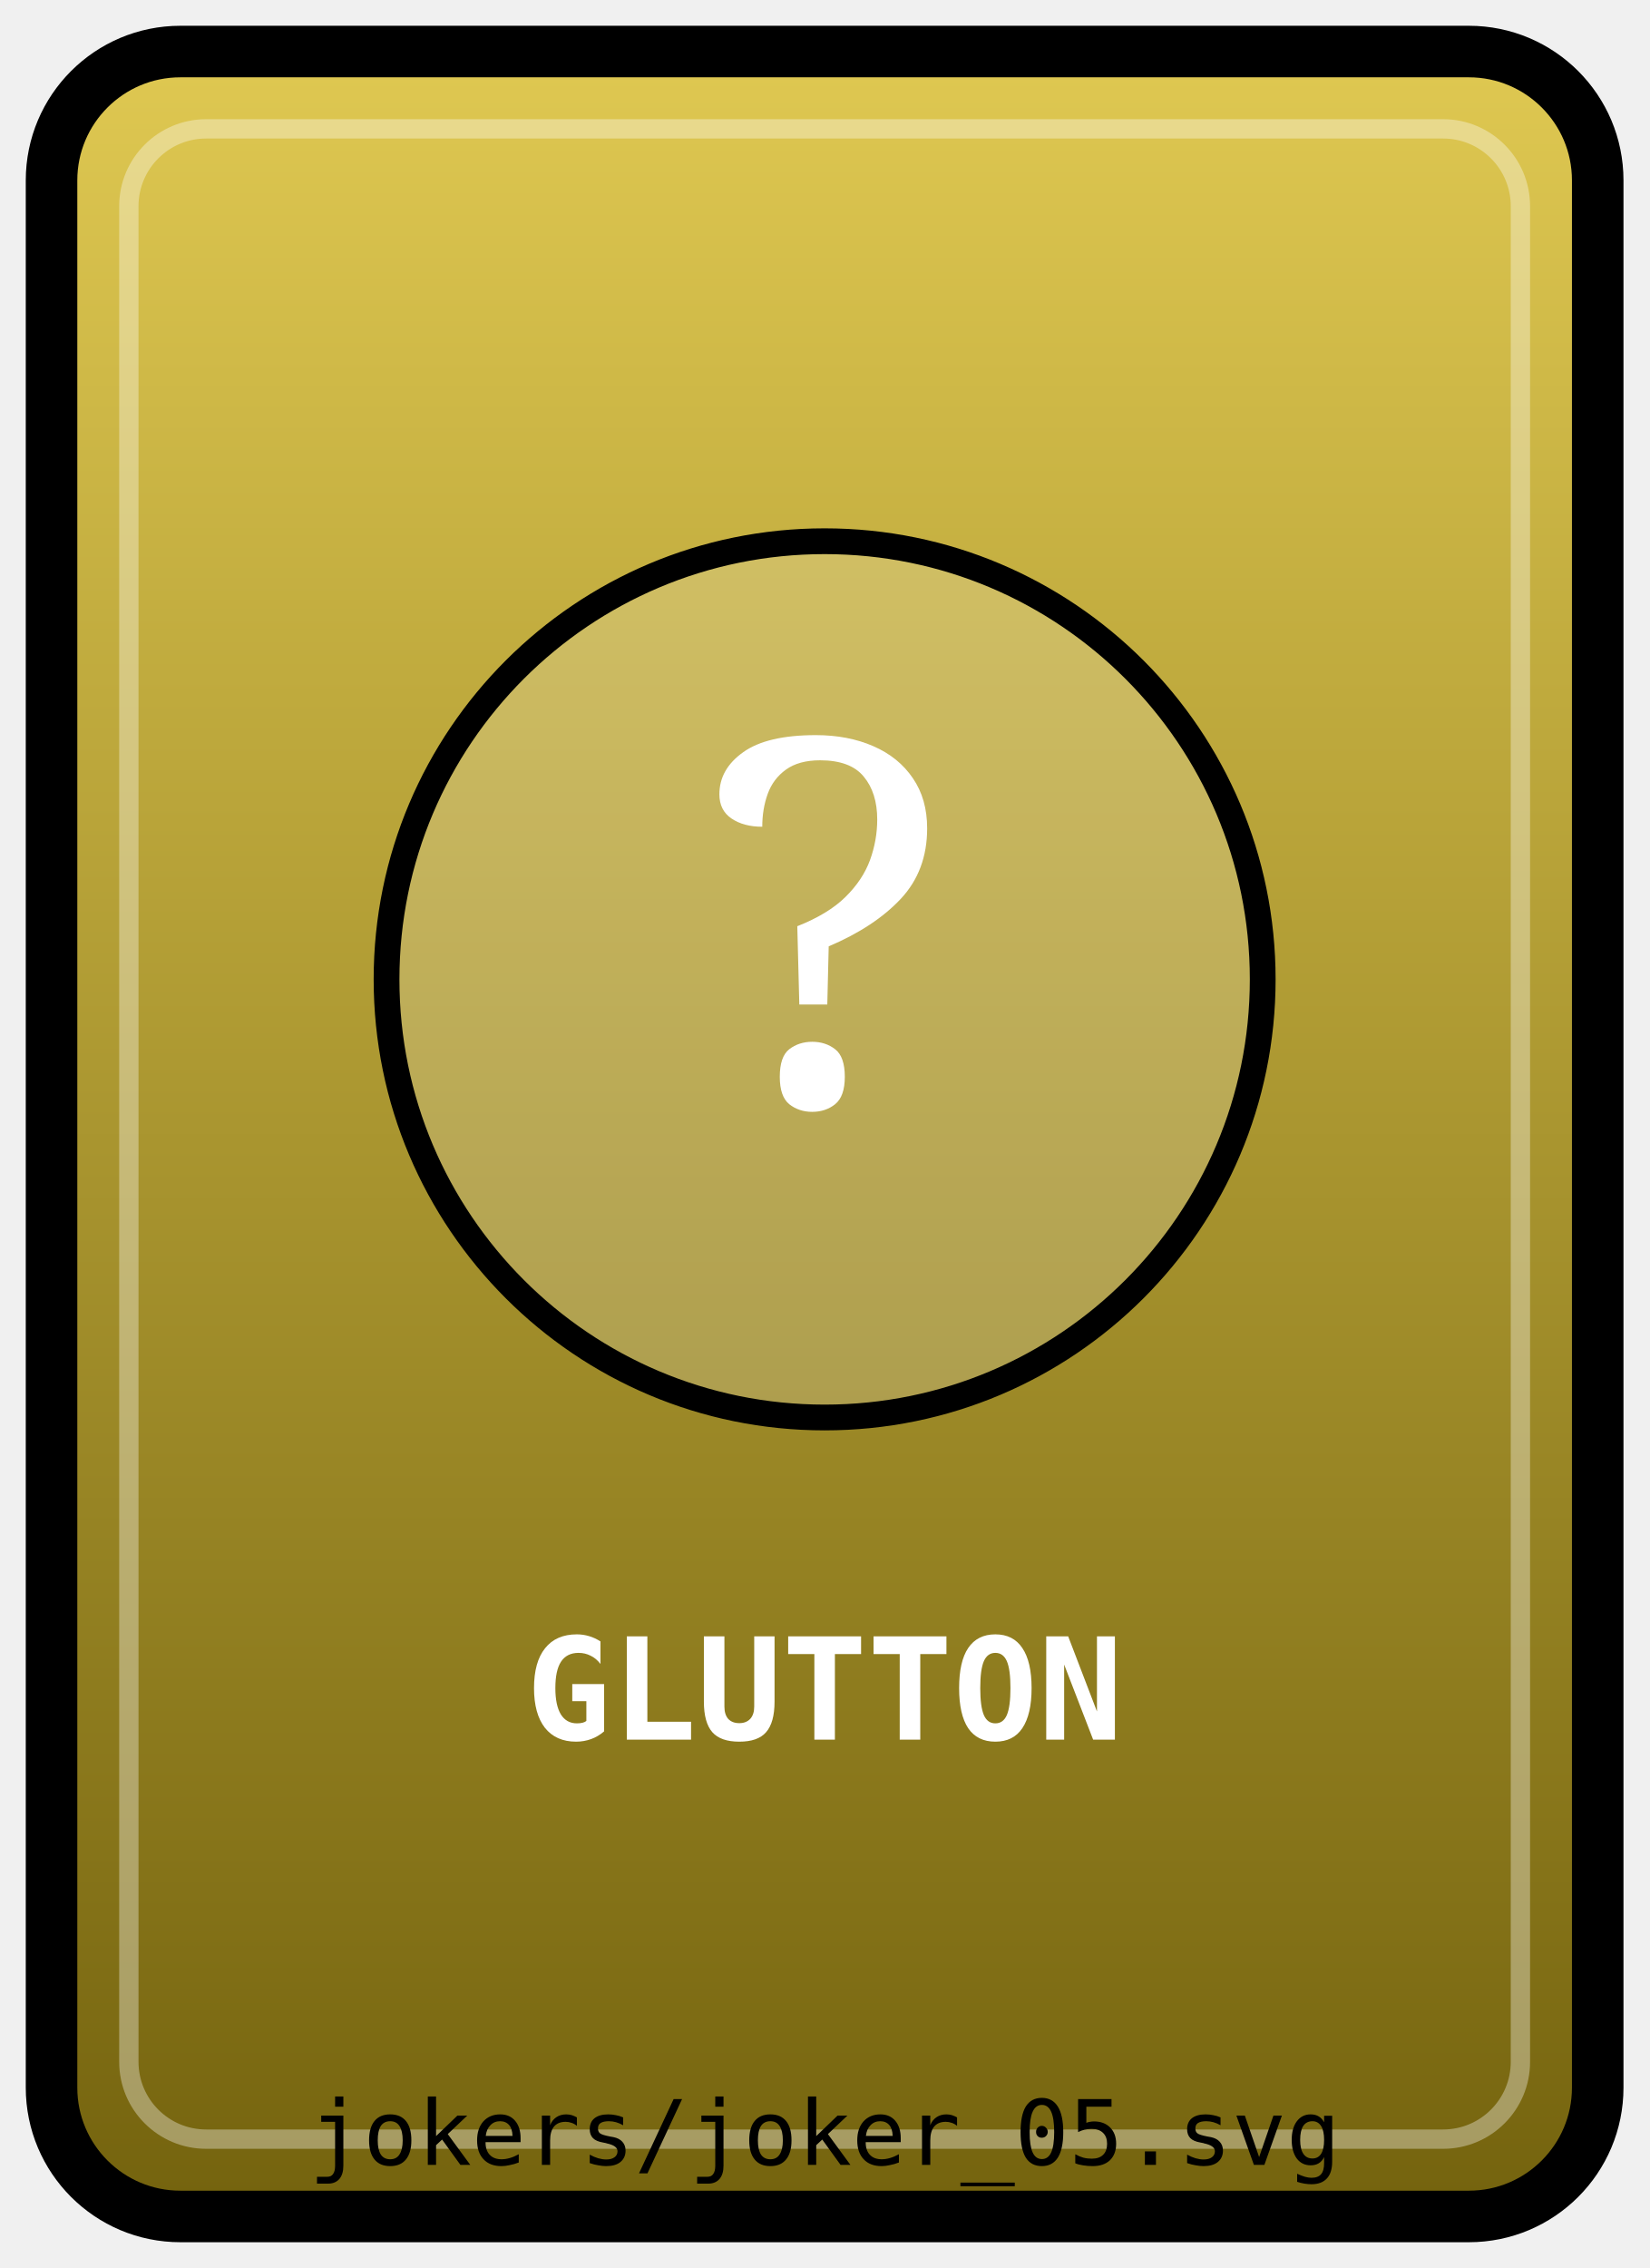
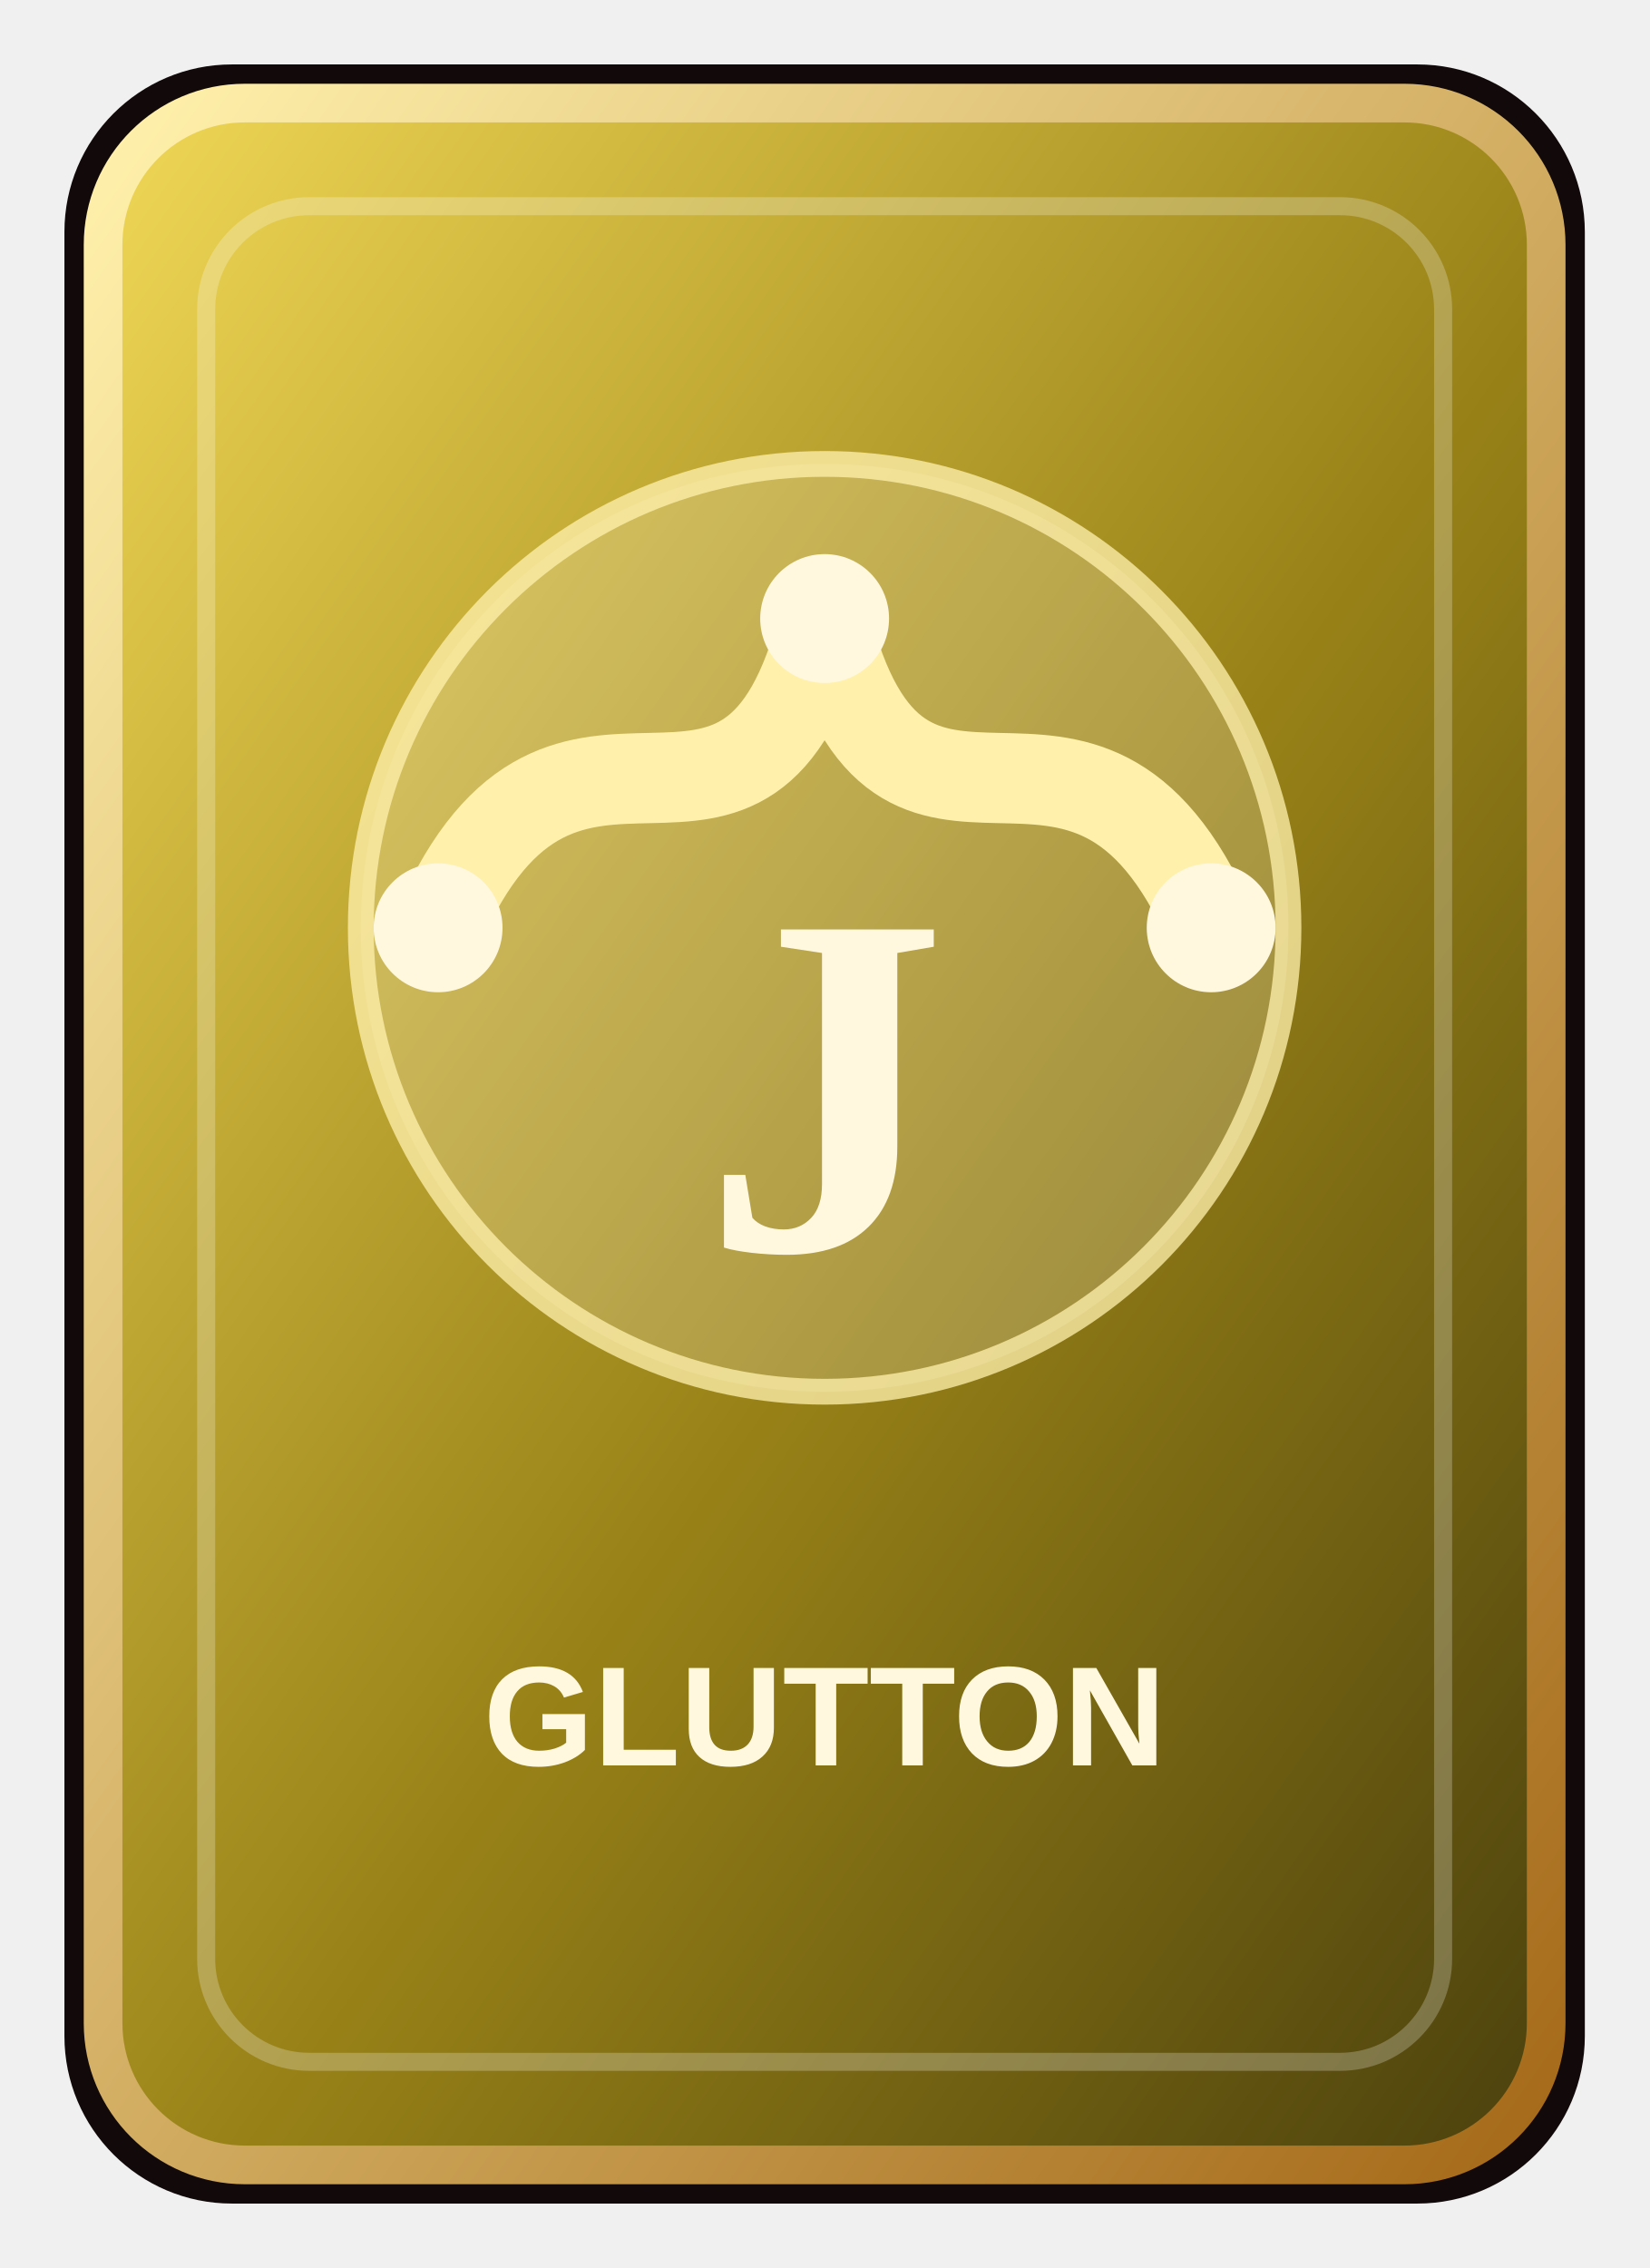
<svg xmlns="http://www.w3.org/2000/svg" viewBox="0 0 128 176" width="128" height="176">
  <defs>
-     <linearGradient id="gjoker_05" x1="0" y1="0" x2="0" y2="1">
-       <stop offset="0" stop-color="hsl(50, 70%, 60%)" />
-       <stop offset="1" stop-color="hsl(50, 80%, 25%)" />
+     <linearGradient id="joker_05-joker" x1="0" y1="0" x2="1" y2="1">
+       <stop offset="0" stop-color="hsl(50, 84%, 64%)" />
+       <stop offset="0.55" stop-color="hsl(50, 74%, 34%)" />
+       <stop offset="1" stop-color="hsl(50, 70%, 17%)" />
+     </linearGradient>
+     <linearGradient id="joker_05-gold" x1="0" y1="0" x2="1" y2="1">
+       <stop offset="0" stop-color="#fff1ac" />
+       <stop offset="1" stop-color="#a56a19" />
    </linearGradient>
  </defs>
-   <rect x="4" y="4" width="120" height="168" rx="10" ry="10" fill="url(#gjoker_05)" stroke="#000" stroke-width="4" />
-   <rect x="10" y="10" width="108" height="156" rx="6" ry="6" fill="none" stroke="rgba(255,255,255,0.35)" stroke-width="1.5" />
-   <circle cx="64" cy="76" r="34" fill="rgba(255,255,255,0.18)" stroke="#000" stroke-width="2" />
-   <text x="64" y="86" font-size="40" text-anchor="middle" fill="#fff" font-family="serif">?</text>
-   <text x="64" y="135" font-size="11" text-anchor="middle" fill="#fff" font-family="'Silkscreen', monospace" font-weight="700">GLUTTON</text>
-   <text x="64" y="168" font-size="7" text-anchor="middle" fill="#000" font-family="monospace">jokers/joker_05.svg</text>
+   <rect x="5" y="5" width="118" height="166" rx="13" fill="#12090a" />
+   <rect x="8" y="8" width="112" height="160" rx="11" fill="url(#joker_05-joker)" stroke="url(#joker_05-gold)" stroke-width="3" />
+   <rect x="16" y="16" width="96" height="144" rx="8" fill="none" stroke="#ffffff" stroke-opacity="0.24" stroke-width="1.4" />
+   <circle cx="64" cy="72" r="36" fill="#fff8df" fill-opacity="0.22" stroke="#fff1ac" stroke-opacity="0.76" stroke-width="2" />
+   <path d="M34 72 C44 49 58 72 64 48 C70 72 84 49 94 72" fill="none" stroke="#fff1ac" stroke-width="7" stroke-linecap="round" />
+   <circle cx="34" cy="72" r="5" fill="#fff8df" />
+   <circle cx="64" cy="48" r="5" fill="#fff8df" />
+   <circle cx="94" cy="72" r="5" fill="#fff8df" />
+   <text x="64" y="97" font-size="38" text-anchor="middle" fill="#fff8df" font-family="Georgia, 'Times New Roman', serif" font-weight="900">J</text>
+   <text x="64" y="137" font-size="11" text-anchor="middle" fill="#fff8df" font-family="'Trebuchet MS', Arial, sans-serif" font-weight="900">GLUTTON</text>
</svg>
